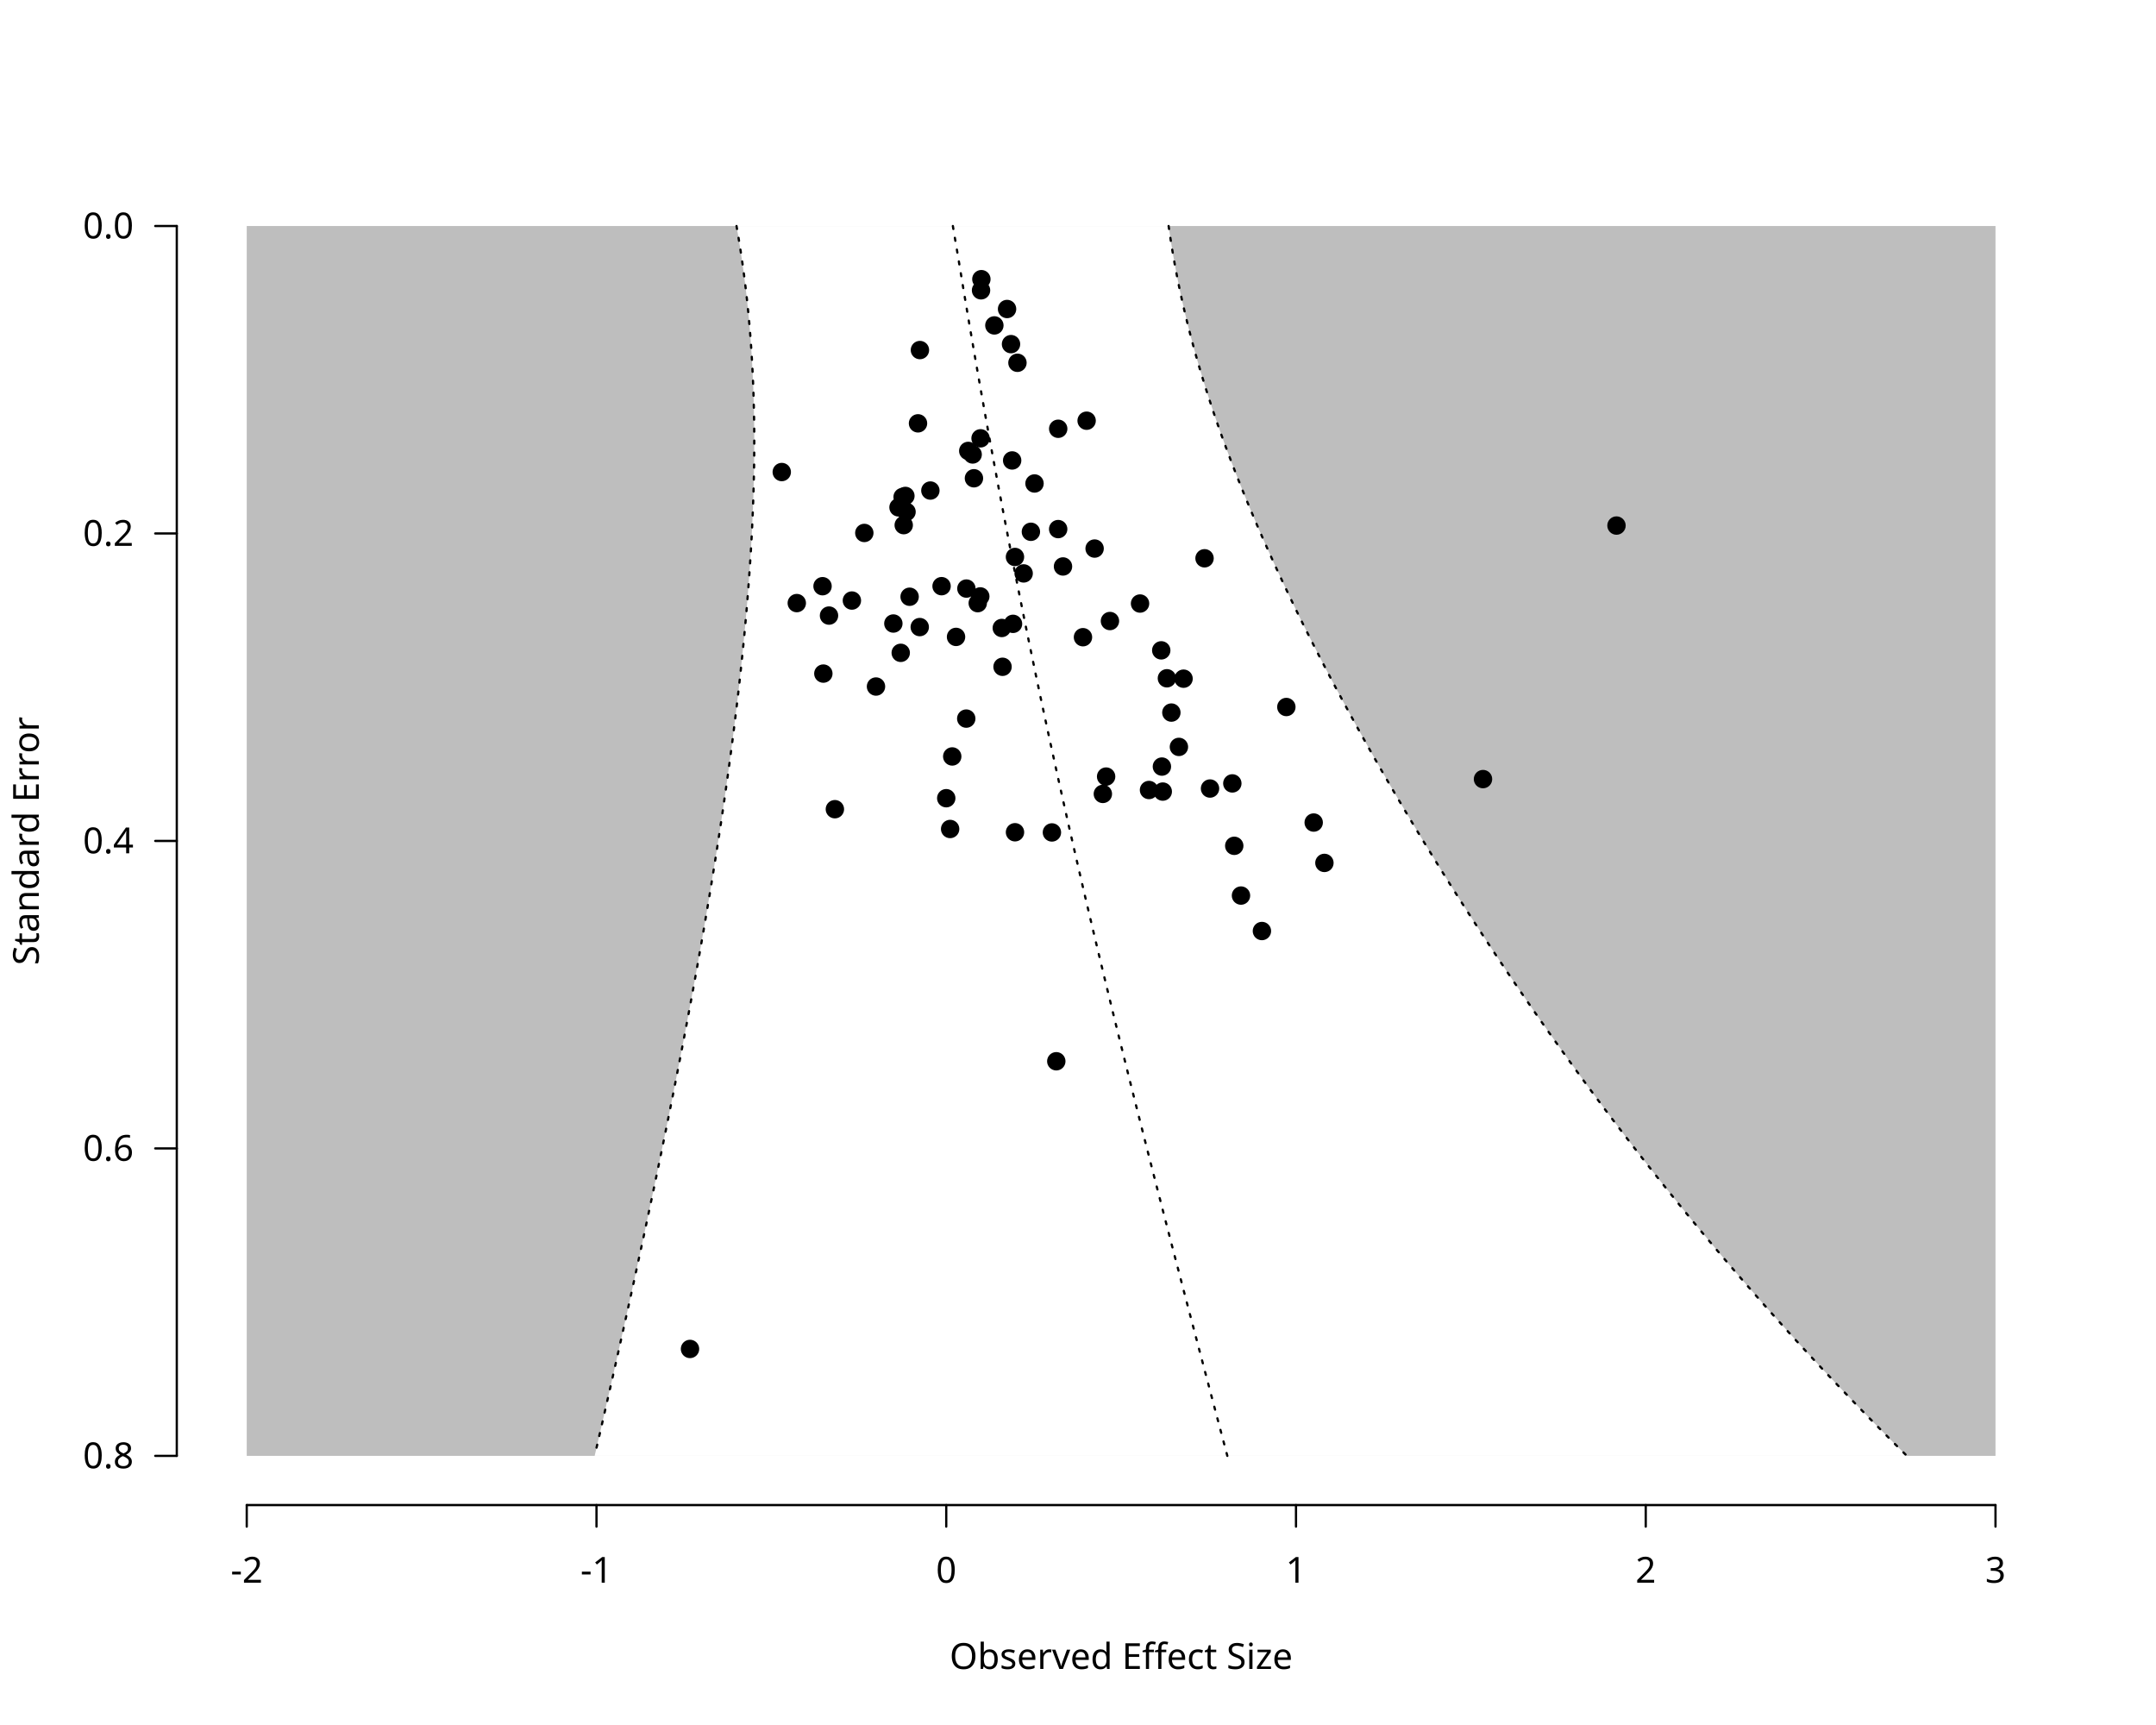
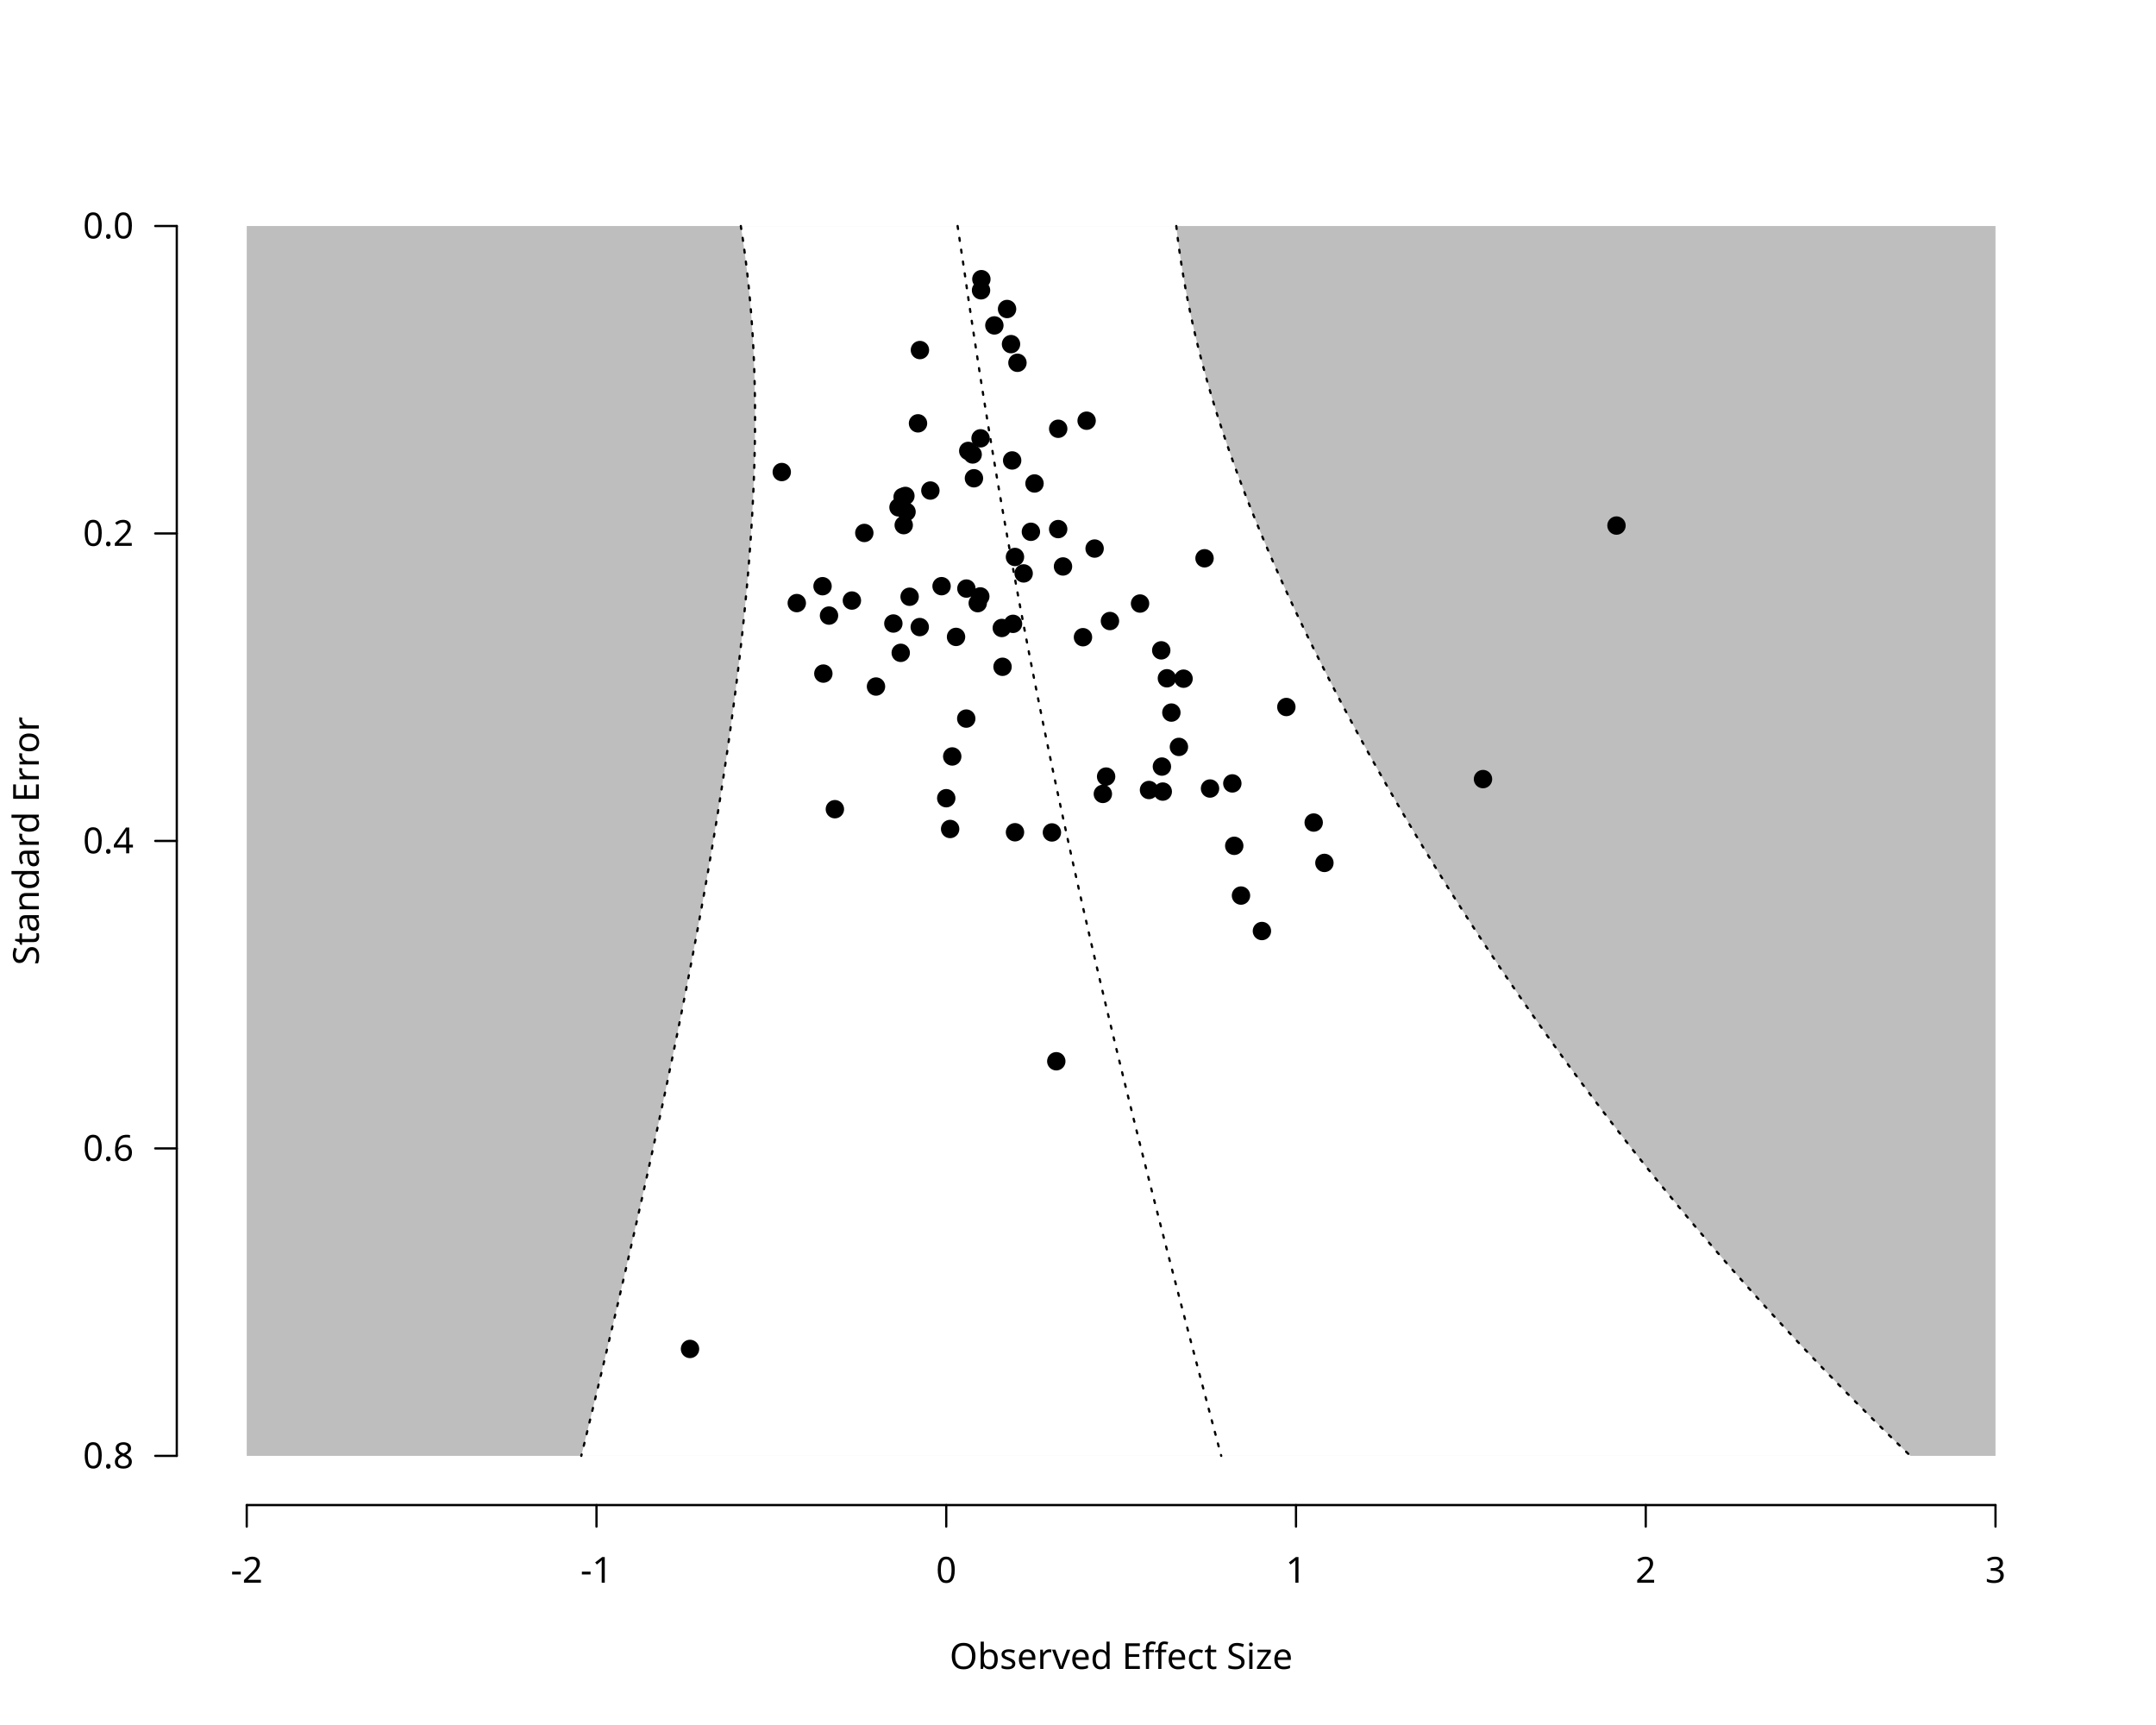
<svg xmlns="http://www.w3.org/2000/svg" class="svglite" data-engine-version="2.0" width="720.00pt" height="576.00pt" viewBox="0 0 720.00 576.00">
  <defs>
    <style type="text/css">
    .svglite line, .svglite polyline, .svglite polygon, .svglite path, .svglite rect, .svglite circle {
      fill: none;
      stroke: #000000;
      stroke-linecap: round;
      stroke-linejoin: round;
      stroke-miterlimit: 10.00;
    }
  </style>
  </defs>
  <rect width="100%" height="100%" style="stroke: none; fill: #FFFFFF;" />
  <defs>
    <clipPath id="cpMC4wMHw3MjAuMDB8MC4wMHw1NzYuMDA=">
      <rect x="0.00" y="0.00" width="720.00" height="576.00" />
    </clipPath>
  </defs>
  <g clip-path="url(#cpMC4wMHw3MjAuMDB8MC4wMHw1NzYuMDA=)">
    <text x="374.40" y="557.28" text-anchor="middle" style="font-size: 12.00px; font-family: sans;" textLength="112.74px" lengthAdjust="spacingAndGlyphs">Observed Effect Size</text>
    <text transform="translate(12.96,280.80) rotate(-90)" text-anchor="middle" style="font-size: 12.00px; font-family: sans;" textLength="78.71px" lengthAdjust="spacingAndGlyphs">Standard Error</text>
    <line x1="82.40" y1="502.56" x2="666.40" y2="502.56" style="stroke-width: 0.75;" />
    <line x1="82.40" y1="502.56" x2="82.40" y2="509.76" style="stroke-width: 0.75;" />
    <line x1="199.20" y1="502.56" x2="199.20" y2="509.76" style="stroke-width: 0.75;" />
    <line x1="316.00" y1="502.56" x2="316.00" y2="509.76" style="stroke-width: 0.75;" />
    <line x1="432.80" y1="502.56" x2="432.80" y2="509.76" style="stroke-width: 0.75;" />
    <line x1="549.60" y1="502.56" x2="549.60" y2="509.76" style="stroke-width: 0.75;" />
    <line x1="666.40" y1="502.56" x2="666.40" y2="509.76" style="stroke-width: 0.75;" />
    <text x="82.40" y="528.48" text-anchor="middle" style="font-size: 12.00px; font-family: sans;" textLength="10.67px" lengthAdjust="spacingAndGlyphs">-2</text>
    <text x="199.20" y="528.48" text-anchor="middle" style="font-size: 12.00px; font-family: sans;" textLength="10.67px" lengthAdjust="spacingAndGlyphs">-1</text>
    <text x="316.00" y="528.48" text-anchor="middle" style="font-size: 12.00px; font-family: sans;" textLength="6.67px" lengthAdjust="spacingAndGlyphs">0</text>
    <text x="432.80" y="528.48" text-anchor="middle" style="font-size: 12.00px; font-family: sans;" textLength="6.67px" lengthAdjust="spacingAndGlyphs">1</text>
    <text x="549.60" y="528.48" text-anchor="middle" style="font-size: 12.00px; font-family: sans;" textLength="6.67px" lengthAdjust="spacingAndGlyphs">2</text>
    <text x="666.40" y="528.48" text-anchor="middle" style="font-size: 12.00px; font-family: sans;" textLength="6.67px" lengthAdjust="spacingAndGlyphs">3</text>
    <line x1="59.04" y1="75.47" x2="59.04" y2="486.13" style="stroke-width: 0.75;" />
    <line x1="59.04" y1="75.47" x2="51.84" y2="75.47" style="stroke-width: 0.75;" />
    <line x1="59.04" y1="178.13" x2="51.84" y2="178.13" style="stroke-width: 0.75;" />
    <line x1="59.04" y1="280.80" x2="51.84" y2="280.80" style="stroke-width: 0.75;" />
    <line x1="59.04" y1="383.47" x2="51.84" y2="383.47" style="stroke-width: 0.75;" />
    <line x1="59.04" y1="486.13" x2="51.84" y2="486.13" style="stroke-width: 0.75;" />
    <text x="44.64" y="490.26" text-anchor="end" style="font-size: 12.00px; font-family: sans;" textLength="16.68px" lengthAdjust="spacingAndGlyphs">0.8</text>
    <text x="44.64" y="387.60" text-anchor="end" style="font-size: 12.00px; font-family: sans;" textLength="16.68px" lengthAdjust="spacingAndGlyphs">0.6</text>
    <text x="44.64" y="284.93" text-anchor="end" style="font-size: 12.00px; font-family: sans;" textLength="16.68px" lengthAdjust="spacingAndGlyphs">0.4</text>
    <text x="44.64" y="182.26" text-anchor="end" style="font-size: 12.00px; font-family: sans;" textLength="16.68px" lengthAdjust="spacingAndGlyphs">0.2</text>
    <text x="44.64" y="79.60" text-anchor="end" style="font-size: 12.00px; font-family: sans;" textLength="16.68px" lengthAdjust="spacingAndGlyphs">0.0</text>
  </g>
  <defs>
    <clipPath id="cpNTkuMDR8Njg5Ljc2fDU5LjA0fDUwMi41Ng==">
      <rect x="59.04" y="59.04" width="630.72" height="443.52" />
    </clipPath>
  </defs>
  <g clip-path="url(#cpNTkuMDR8Njg5Ljc2fDU5LjA0fDUwMi41Ng==)">
    <polygon points="82.40,75.47 666.40,75.47 666.40,486.13 82.40,486.13 " style="stroke-width: 0.75; stroke: none; fill: #BEBEBE;" />
-     <polygon points="198.59,486.13 199.54,481.99 200.50,477.84 201.45,473.69 202.39,469.54 203.34,465.39 204.28,461.24 205.21,457.10 206.15,452.95 207.07,448.80 208.00,444.65 208.92,440.50 209.84,436.36 210.75,432.21 211.66,428.06 212.56,423.91 213.46,419.76 214.36,415.61 215.25,411.47 216.13,407.32 217.01,403.17 217.89,399.02 218.76,394.87 219.62,390.73 220.48,386.58 221.33,382.43 222.18,378.28 223.02,374.13 223.85,369.99 224.68,365.84 225.50,361.69 226.31,357.54 227.12,353.39 227.92,349.24 228.71,345.10 229.49,340.95 230.27,336.80 231.04,332.65 231.80,328.50 232.55,324.36 233.29,320.21 234.02,316.06 234.75,311.91 235.46,307.76 236.16,303.61 236.86,299.47 237.54,295.32 238.21,291.17 238.88,287.02 239.53,282.87 240.17,278.73 240.80,274.58 241.41,270.43 242.01,266.28 242.60,262.13 243.18,257.99 243.74,253.84 244.29,249.69 244.83,245.54 245.35,241.39 245.85,237.24 246.34,233.10 246.82,228.95 247.27,224.80 247.71,220.65 248.13,216.50 248.54,212.36 248.92,208.21 249.29,204.06 249.63,199.91 249.95,195.76 250.25,191.61 250.53,187.47 250.79,183.32 251.02,179.17 251.22,175.02 251.40,170.87 251.56,166.73 251.68,162.58 251.78,158.43 251.85,154.28 251.88,150.13 251.89,145.99 251.86,141.84 251.79,137.69 251.69,133.54 251.56,129.39 251.38,125.24 251.17,121.10 250.92,116.95 250.63,112.80 250.29,108.65 249.91,104.50 249.49,100.36 249.02,96.21 248.50,92.06 247.94,87.91 247.33,83.76 246.67,79.61 245.96,75.47 390.26,75.47 390.87,79.61 391.53,83.76 392.25,87.91 393.03,92.06 393.86,96.21 394.76,100.36 395.71,104.50 396.72,108.65 397.78,112.80 398.90,116.95 400.07,121.10 401.30,125.24 402.57,129.39 403.90,133.54 405.27,137.69 406.69,141.84 408.16,145.99 409.68,150.13 411.24,154.28 412.84,158.43 414.49,162.58 416.17,166.73 417.90,170.87 419.66,175.02 421.47,179.17 423.31,183.32 425.18,187.47 427.09,191.61 429.04,195.76 431.01,199.91 433.02,204.06 435.06,208.21 437.14,212.36 439.24,216.50 441.37,220.65 443.53,224.80 445.71,228.95 447.93,233.10 450.17,237.24 452.44,241.39 454.74,245.54 457.06,249.69 459.41,253.84 461.78,257.99 464.18,262.13 466.61,266.28 469.06,270.43 471.53,274.58 474.03,278.73 476.56,282.87 479.11,287.02 481.68,291.17 484.28,295.32 486.91,299.47 489.56,303.61 492.24,307.76 494.94,311.91 497.67,316.06 500.42,320.21 503.20,324.36 506.01,328.50 508.85,332.65 511.71,336.80 514.60,340.95 517.52,345.10 520.47,349.24 523.44,353.39 526.45,357.54 529.48,361.69 532.55,365.84 535.64,369.99 538.77,374.13 541.92,378.28 545.11,382.43 548.33,386.58 551.59,390.73 554.88,394.87 558.20,399.02 561.55,403.17 564.94,407.32 568.37,411.47 571.83,415.61 575.33,419.76 578.87,423.91 582.44,428.06 586.06,432.21 589.71,436.36 593.40,440.50 597.13,444.65 600.90,448.80 604.72,452.95 608.57,457.10 612.47,461.24 616.42,465.39 620.40,469.54 624.43,473.69 628.51,477.84 632.63,481.99 636.80,486.13 " style="stroke-width: 0.75; stroke: none; fill: #FFFFFF;" />
-     <polyline points="318.21,75.47 318.91,79.61 319.62,83.76 320.31,87.91 321.00,92.06 321.68,96.21 322.38,100.36 323.08,104.50 323.78,108.65 324.50,112.80 325.21,116.95 325.93,121.10 326.66,125.24 327.39,129.39 328.13,133.54 328.87,137.69 329.62,141.84 330.37,145.99 331.13,150.13 331.90,154.28 332.67,158.43 333.44,162.58 334.23,166.73 335.01,170.87 335.81,175.02 336.61,179.17 337.41,183.32 338.22,187.47 339.04,191.61 339.87,195.76 340.70,199.91 341.53,204.06 342.37,208.21 343.22,212.36 344.08,216.50 344.94,220.65 345.80,224.80 346.68,228.95 347.55,233.10 348.44,237.24 349.33,241.39 350.23,245.54 351.13,249.69 352.04,253.84 352.95,257.99 353.87,262.13 354.80,266.28 355.73,270.43 356.66,274.58 357.61,278.73 358.56,282.87 359.51,287.02 360.47,291.17 361.43,295.32 362.40,299.47 363.38,303.61 364.36,307.76 365.34,311.91 366.33,316.06 367.33,320.21 368.33,324.36 369.33,328.50 370.34,332.65 371.35,336.80 372.37,340.95 373.39,345.10 374.42,349.24 375.45,353.39 376.48,357.54 377.52,361.69 378.56,365.84 379.61,369.99 380.65,374.13 381.71,378.28 382.76,382.43 383.82,386.58 384.88,390.73 385.94,394.87 387.01,399.02 388.08,403.17 389.15,407.32 390.23,411.47 391.30,415.61 392.38,419.76 393.47,423.91 394.55,428.06 395.63,432.21 396.72,436.36 397.81,440.50 398.90,444.65 399.99,448.80 401.09,452.95 402.18,457.10 403.28,461.24 404.37,465.39 405.47,469.54 406.57,473.69 407.67,477.84 408.77,481.99 409.87,486.13 " style="stroke-width: 0.75; stroke-dasharray: 1.00,3.00;" />
-     <polyline points="245.96,75.47 246.67,79.61 247.33,83.76 247.94,87.91 248.50,92.06 249.02,96.21 249.49,100.36 249.91,104.50 250.29,108.65 250.63,112.80 250.92,116.95 251.17,121.10 251.38,125.24 251.56,129.39 251.69,133.54 251.79,137.69 251.86,141.84 251.89,145.99 251.88,150.13 251.85,154.28 251.78,158.43 251.68,162.58 251.56,166.73 251.40,170.87 251.22,175.02 251.02,179.17 250.79,183.32 250.53,187.47 250.25,191.61 249.95,195.76 249.63,199.91 249.29,204.06 248.92,208.21 248.54,212.36 248.13,216.50 247.71,220.65 247.27,224.80 246.82,228.95 246.34,233.10 245.85,237.24 245.35,241.39 244.83,245.54 244.29,249.69 243.74,253.84 243.18,257.99 242.60,262.13 242.01,266.28 241.41,270.43 240.80,274.58 240.17,278.73 239.53,282.87 238.88,287.02 238.21,291.17 237.54,295.32 236.86,299.47 236.16,303.61 235.46,307.76 234.75,311.91 234.02,316.06 233.29,320.21 232.55,324.36 231.80,328.50 231.04,332.65 230.27,336.80 229.49,340.95 228.71,345.10 227.92,349.24 227.12,353.39 226.31,357.54 225.50,361.69 224.68,365.84 223.85,369.99 223.02,374.13 222.18,378.28 221.33,382.43 220.48,386.58 219.62,390.73 218.76,394.87 217.89,399.02 217.01,403.17 216.13,407.32 215.25,411.47 214.36,415.61 213.46,419.76 212.56,423.91 211.66,428.06 210.75,432.21 209.84,436.36 208.92,440.50 208.00,444.65 207.07,448.80 206.15,452.95 205.21,457.10 204.28,461.24 203.34,465.39 202.39,469.54 201.45,473.69 200.50,477.84 199.54,481.99 198.59,486.13 " style="stroke-width: 0.75; stroke-dasharray: 1.00,3.00;" />
-     <polyline points="390.26,75.47 390.87,79.61 391.53,83.76 392.25,87.91 393.03,92.06 393.86,96.21 394.76,100.36 395.71,104.50 396.72,108.65 397.78,112.80 398.90,116.95 400.07,121.10 401.30,125.24 402.57,129.39 403.90,133.54 405.27,137.69 406.69,141.84 408.16,145.99 409.68,150.13 411.24,154.28 412.84,158.43 414.49,162.58 416.17,166.73 417.90,170.87 419.66,175.02 421.47,179.17 423.31,183.32 425.18,187.47 427.09,191.61 429.04,195.76 431.01,199.91 433.02,204.06 435.06,208.21 437.14,212.36 439.24,216.50 441.37,220.65 443.53,224.80 445.71,228.95 447.93,233.10 450.17,237.24 452.44,241.39 454.74,245.54 457.06,249.69 459.41,253.84 461.78,257.99 464.18,262.13 466.61,266.28 469.06,270.43 471.53,274.58 474.03,278.73 476.56,282.87 479.11,287.02 481.68,291.17 484.28,295.32 486.91,299.47 489.56,303.61 492.24,307.76 494.94,311.91 497.67,316.06 500.42,320.21 503.20,324.36 506.01,328.50 508.85,332.65 511.71,336.80 514.60,340.95 517.52,345.10 520.47,349.24 523.44,353.39 526.45,357.54 529.48,361.69 532.55,365.84 535.64,369.99 538.77,374.13 541.92,378.28 545.11,382.43 548.33,386.58 551.59,390.73 554.88,394.87 558.20,399.02 561.55,403.17 564.94,407.32 568.37,411.47 571.83,415.61 575.33,419.76 578.87,423.91 582.44,428.06 586.06,432.21 589.71,436.36 593.40,440.50 597.13,444.65 600.90,448.80 604.72,452.95 608.57,457.10 612.47,461.24 616.42,465.39 620.40,469.54 624.43,473.69 628.51,477.84 632.63,481.99 636.80,486.13 " style="stroke-width: 0.75; stroke-dasharray: 1.00,3.00;" />
+     <polygon points="194.12,486.13 195.14,481.99 196.15,477.84 197.16,473.69 198.17,469.54 199.17,465.39 200.17,461.24 201.16,457.10 202.15,452.95 203.14,448.80 204.12,444.65 205.10,440.50 206.08,436.36 207.05,432.21 208.01,428.06 208.97,423.91 209.93,419.76 210.88,415.61 211.83,411.47 212.77,407.32 213.71,403.17 214.64,399.02 215.57,394.87 216.49,390.73 217.40,386.58 218.31,382.43 219.21,378.28 220.11,374.13 221.00,369.99 221.88,365.84 222.76,361.69 223.62,357.54 224.49,353.39 225.34,349.24 226.19,345.10 227.03,340.95 227.86,336.80 228.68,332.65 229.49,328.50 230.30,324.36 231.10,320.21 231.88,316.06 232.66,311.91 233.43,307.76 234.19,303.61 234.94,299.47 235.68,295.32 236.41,291.17 237.12,287.02 237.83,282.87 238.52,278.73 239.21,274.58 239.88,270.43 240.54,266.28 241.18,262.13 241.81,257.99 242.43,253.84 243.04,249.69 243.63,245.54 244.20,241.39 244.76,237.24 245.31,233.10 245.84,228.95 246.35,224.80 246.85,220.65 247.33,216.50 247.79,212.36 248.23,208.21 248.65,204.06 249.05,199.91 249.44,195.76 249.80,191.61 250.13,187.47 250.45,183.32 250.74,179.17 251.01,175.02 251.25,170.87 251.46,166.73 251.65,162.58 251.81,158.43 251.94,154.28 252.04,150.13 252.11,145.99 252.15,141.84 252.15,137.69 252.12,133.54 252.05,129.39 251.95,125.24 251.80,121.10 251.62,116.95 251.40,112.80 251.13,108.65 250.83,104.50 250.47,100.36 250.08,96.21 249.64,92.06 249.15,87.91 248.61,83.76 248.03,79.61 247.40,75.47 392.82,75.47 393.31,79.61 393.86,83.76 394.48,87.91 395.15,92.06 395.88,96.21 396.66,100.36 397.51,104.50 398.41,108.65 399.37,112.80 400.38,116.95 401.45,121.10 402.57,125.24 403.74,129.39 404.97,133.54 406.24,137.69 407.57,141.84 408.94,145.99 410.36,150.13 411.83,154.28 413.34,158.43 414.90,162.58 416.49,166.73 418.13,170.87 419.81,175.02 421.53,179.17 423.29,183.32 425.09,187.47 426.92,191.61 428.79,195.76 430.70,199.91 432.63,204.06 434.61,208.21 436.61,212.36 438.65,216.50 440.72,220.65 442.81,224.80 444.94,228.95 447.10,233.10 449.29,237.24 451.51,241.39 453.76,245.54 456.03,249.69 458.34,253.84 460.67,257.99 463.03,262.13 465.42,266.28 467.83,270.43 470.28,274.58 472.75,278.73 475.25,282.87 477.78,287.02 480.33,291.17 482.91,295.32 485.53,299.47 488.16,303.61 490.83,307.76 493.53,311.91 496.26,316.06 499.01,320.21 501.79,324.36 504.61,328.50 507.45,332.65 510.33,336.80 513.23,340.95 516.17,345.10 519.14,349.24 522.14,353.39 525.17,357.54 528.24,361.69 531.33,365.84 534.47,369.99 537.63,374.13 540.83,378.28 544.07,382.43 547.34,386.58 550.65,390.73 554.00,394.87 557.38,399.02 560.80,403.17 564.26,407.32 567.75,411.47 571.29,415.61 574.86,419.76 578.48,423.91 582.14,428.06 585.84,432.21 589.58,436.36 593.36,440.50 597.19,444.65 601.06,448.80 604.98,452.95 608.94,457.10 612.95,461.24 617.00,465.39 621.10,469.54 625.25,473.69 629.45,477.84 633.69,481.99 637.98,486.13 " style="stroke-width: 0.75; stroke: none; fill: #FFFFFF;" />
+     <polyline points="319.79,75.47 320.41,79.61 321.03,83.76 321.66,87.91 322.28,92.06 322.88,96.21 323.49,100.36 324.11,104.50 324.74,108.65 325.37,112.80 326.01,116.95 326.65,121.10 327.30,125.24 327.96,129.39 328.62,133.54 329.30,137.69 329.97,141.84 330.66,145.99 331.35,150.13 332.05,154.28 332.75,158.43 333.46,162.58 334.18,166.73 334.91,170.87 335.64,175.02 336.38,179.17 337.13,183.32 337.88,187.47 338.64,191.61 339.41,195.76 340.18,199.91 340.96,204.06 341.75,208.21 342.55,212.36 343.35,216.50 344.16,220.65 344.98,224.80 345.81,228.95 346.64,233.10 347.48,237.24 348.32,241.39 349.17,245.54 350.03,249.69 350.90,253.84 351.77,257.99 352.65,262.13 353.54,266.28 354.43,270.43 355.33,274.58 356.24,278.73 357.15,282.87 358.07,287.02 359.00,291.17 359.93,295.32 360.87,299.47 361.81,303.61 362.77,307.76 363.72,311.91 364.68,316.06 365.65,320.21 366.63,324.36 367.61,328.50 368.59,332.65 369.58,336.80 370.58,340.95 371.58,345.10 372.58,349.24 373.59,353.39 374.61,357.54 375.63,361.69 376.65,365.84 377.68,369.99 378.71,374.13 379.75,378.28 380.79,382.43 381.84,386.58 382.89,390.73 383.94,394.87 385.00,399.02 386.06,403.17 387.12,407.32 388.19,411.47 389.26,415.61 390.33,419.76 391.41,423.91 392.49,428.06 393.57,432.21 394.65,436.36 395.74,440.50 396.83,444.65 397.92,448.80 399.02,452.95 400.11,457.10 401.21,461.24 402.31,465.39 403.41,469.54 404.51,473.69 405.62,477.84 406.72,481.99 407.83,486.13 " style="stroke-width: 0.75; stroke-dasharray: 1.00,3.00;" />
+     <polyline points="247.40,75.47 248.03,79.61 248.61,83.76 249.15,87.91 249.64,92.06 250.08,96.21 250.47,100.36 250.83,104.50 251.13,108.65 251.40,112.80 251.62,116.95 251.80,121.10 251.95,125.24 252.05,129.39 252.12,133.54 252.15,137.69 252.15,141.84 252.11,145.99 252.04,150.13 251.94,154.28 251.81,158.43 251.65,162.58 251.46,166.73 251.25,170.87 251.01,175.02 250.74,179.17 250.45,183.32 250.13,187.47 249.80,191.61 249.44,195.76 249.05,199.91 248.65,204.06 248.23,208.21 247.79,212.36 247.33,216.50 246.85,220.65 246.35,224.80 245.84,228.95 245.31,233.10 244.76,237.24 244.20,241.39 243.63,245.54 243.04,249.69 242.43,253.84 241.81,257.99 241.18,262.13 240.54,266.28 239.88,270.43 239.21,274.58 238.52,278.73 237.83,282.87 237.12,287.02 236.41,291.17 235.68,295.32 234.94,299.47 234.19,303.61 233.43,307.76 232.66,311.91 231.88,316.06 231.10,320.21 230.30,324.36 229.49,328.50 228.68,332.65 227.86,336.80 227.03,340.95 226.19,345.10 225.34,349.24 224.49,353.39 223.62,357.54 222.76,361.69 221.88,365.84 221.00,369.99 220.11,374.13 219.21,378.28 218.31,382.43 217.40,386.58 216.49,390.73 215.57,394.87 214.64,399.02 213.71,403.17 212.77,407.32 211.83,411.47 210.88,415.61 209.93,419.76 208.97,423.91 208.01,428.06 207.05,432.21 206.08,436.36 205.10,440.50 204.12,444.65 203.14,448.80 202.15,452.95 201.16,457.10 200.17,461.24 199.17,465.39 198.17,469.54 197.16,473.69 196.15,477.84 195.14,481.99 194.12,486.13 " style="stroke-width: 0.75; stroke-dasharray: 1.00,3.00;" />
+     <polyline points="392.82,75.47 393.31,79.61 393.86,83.76 394.48,87.91 395.15,92.06 395.88,96.21 396.66,100.36 397.51,104.50 398.41,108.65 399.37,112.80 400.38,116.95 401.45,121.10 402.57,125.24 403.74,129.39 404.97,133.54 406.24,137.69 407.57,141.84 408.94,145.99 410.36,150.13 411.83,154.28 413.34,158.43 414.90,162.58 416.49,166.73 418.13,170.87 419.81,175.02 421.53,179.17 423.29,183.32 425.09,187.47 426.92,191.61 428.79,195.76 430.70,199.91 432.63,204.06 434.61,208.21 436.61,212.36 438.65,216.50 440.72,220.65 442.81,224.80 444.94,228.95 447.10,233.10 449.29,237.24 451.51,241.39 453.76,245.54 456.03,249.69 458.34,253.84 460.67,257.99 463.03,262.13 465.42,266.28 467.83,270.43 470.28,274.58 472.75,278.73 475.25,282.87 477.78,287.02 480.33,291.17 482.91,295.32 485.53,299.47 488.16,303.61 490.83,307.76 493.53,311.91 496.26,316.06 499.01,320.21 501.79,324.36 504.61,328.50 507.45,332.65 510.33,336.80 513.23,340.95 516.17,345.10 519.14,349.24 522.14,353.39 525.17,357.54 528.24,361.69 531.33,365.84 534.47,369.99 537.63,374.13 540.83,378.28 544.07,382.43 547.34,386.58 550.65,390.73 554.00,394.87 557.38,399.02 560.80,403.17 564.26,407.32 567.75,411.47 571.29,415.61 574.86,419.76 578.48,423.91 582.14,428.06 585.84,432.21 589.58,436.36 593.36,440.50 597.19,444.65 601.06,448.80 604.98,452.95 608.94,457.10 612.95,461.24 617.00,465.39 621.10,469.54 625.25,473.69 629.45,477.84 633.69,481.99 637.98,486.13 " style="stroke-width: 0.75; stroke-dasharray: 1.00,3.00;" />
    <circle cx="354.99" cy="189.15" r="2.70" style="stroke-width: 0.75; fill: #000000;" />
    <circle cx="362.88" cy="140.48" r="2.70" style="stroke-width: 0.75; fill: #000000;" />
    <circle cx="339.78" cy="121.14" r="2.70" style="stroke-width: 0.75; fill: #000000;" />
    <circle cx="539.83" cy="175.49" r="2.70" style="stroke-width: 0.75; fill: #000000;" />
    <circle cx="338.01" cy="153.75" r="2.70" style="stroke-width: 0.75; fill: #000000;" />
    <circle cx="337.63" cy="114.91" r="2.70" style="stroke-width: 0.75; fill: #000000;" />
    <circle cx="307.21" cy="116.89" r="2.70" style="stroke-width: 0.75; fill: #000000;" />
    <circle cx="310.70" cy="163.80" r="2.70" style="stroke-width: 0.75; fill: #000000;" />
    <circle cx="332.07" cy="108.66" r="2.70" style="stroke-width: 0.75; fill: #000000;" />
    <circle cx="327.73" cy="93.22" r="2.70" style="stroke-width: 0.75; fill: #000000;" />
    <circle cx="336.31" cy="103.18" r="2.70" style="stroke-width: 0.75; fill: #000000;" />
    <circle cx="327.62" cy="96.94" r="2.70" style="stroke-width: 0.75; fill: #000000;" />
    <circle cx="380.72" cy="201.53" r="2.70" style="stroke-width: 0.75; fill: #000000;" />
    <circle cx="341.85" cy="191.47" r="2.70" style="stroke-width: 0.75; fill: #000000;" />
    <circle cx="395.25" cy="226.62" r="2.70" style="stroke-width: 0.75; fill: #000000;" />
    <circle cx="338.96" cy="277.90" r="2.70" style="stroke-width: 0.75; fill: #000000;" />
    <circle cx="334.80" cy="222.65" r="2.70" style="stroke-width: 0.75; fill: #000000;" />
    <circle cx="361.66" cy="212.77" r="2.70" style="stroke-width: 0.75; fill: #000000;" />
    <circle cx="301.43" cy="165.95" r="2.70" style="stroke-width: 0.75; fill: #000000;" />
    <circle cx="368.30" cy="265.10" r="2.70" style="stroke-width: 0.75; fill: #000000;" />
    <circle cx="324.82" cy="151.75" r="2.70" style="stroke-width: 0.75; fill: #000000;" />
    <circle cx="495.25" cy="260.15" r="2.70" style="stroke-width: 0.75; fill: #000000;" />
    <circle cx="278.81" cy="270.20" r="2.70" style="stroke-width: 0.75; fill: #000000;" />
    <circle cx="338.95" cy="185.98" r="2.70" style="stroke-width: 0.75; fill: #000000;" />
    <circle cx="274.69" cy="195.74" r="2.70" style="stroke-width: 0.75; fill: #000000;" />
    <circle cx="352.75" cy="354.37" r="2.70" style="stroke-width: 0.75; fill: #000000;" />
    <circle cx="369.39" cy="259.31" r="2.70" style="stroke-width: 0.75; fill: #000000;" />
    <circle cx="429.58" cy="236.08" r="2.70" style="stroke-width: 0.75; fill: #000000;" />
    <circle cx="302.74" cy="170.92" r="2.70" style="stroke-width: 0.75; fill: #000000;" />
    <circle cx="389.69" cy="226.49" r="2.70" style="stroke-width: 0.75; fill: #000000;" />
    <circle cx="402.26" cy="186.42" r="2.70" style="stroke-width: 0.75; fill: #000000;" />
    <circle cx="370.67" cy="207.37" r="2.70" style="stroke-width: 0.75; fill: #000000;" />
    <circle cx="292.54" cy="229.24" r="2.70" style="stroke-width: 0.75; fill: #000000;" />
    <circle cx="325.25" cy="159.70" r="2.70" style="stroke-width: 0.75; fill: #000000;" />
    <circle cx="344.27" cy="177.57" r="2.70" style="stroke-width: 0.75; fill: #000000;" />
    <circle cx="411.54" cy="261.59" r="2.70" style="stroke-width: 0.75; fill: #000000;" />
    <circle cx="327.37" cy="199.15" r="2.70" style="stroke-width: 0.75; fill: #000000;" />
    <circle cx="276.85" cy="205.55" r="2.70" style="stroke-width: 0.75; fill: #000000;" />
    <circle cx="306.57" cy="141.36" r="2.70" style="stroke-width: 0.75; fill: #000000;" />
    <circle cx="353.39" cy="143.17" r="2.70" style="stroke-width: 0.75; fill: #000000;" />
    <circle cx="387.80" cy="217.16" r="2.70" style="stroke-width: 0.75; fill: #000000;" />
    <circle cx="365.55" cy="183.17" r="2.70" style="stroke-width: 0.75; fill: #000000;" />
    <circle cx="288.64" cy="177.96" r="2.70" style="stroke-width: 0.75; fill: #000000;" />
    <circle cx="323.35" cy="150.57" r="2.70" style="stroke-width: 0.75; fill: #000000;" />
    <circle cx="322.73" cy="196.53" r="2.70" style="stroke-width: 0.75; fill: #000000;" />
    <circle cx="388.31" cy="264.32" r="2.70" style="stroke-width: 0.75; fill: #000000;" />
    <circle cx="421.42" cy="310.88" r="2.70" style="stroke-width: 0.75; fill: #000000;" />
    <circle cx="393.70" cy="249.40" r="2.70" style="stroke-width: 0.75; fill: #000000;" />
    <circle cx="345.48" cy="161.44" r="2.70" style="stroke-width: 0.75; fill: #000000;" />
    <circle cx="322.68" cy="239.95" r="2.70" style="stroke-width: 0.75; fill: #000000;" />
    <circle cx="326.52" cy="201.40" r="2.70" style="stroke-width: 0.75; fill: #000000;" />
    <circle cx="314.44" cy="195.73" r="2.70" style="stroke-width: 0.75; fill: #000000;" />
    <circle cx="414.43" cy="299.04" r="2.70" style="stroke-width: 0.75; fill: #000000;" />
    <circle cx="261.07" cy="157.62" r="2.70" style="stroke-width: 0.75; fill: #000000;" />
    <circle cx="404.09" cy="263.30" r="2.70" style="stroke-width: 0.75; fill: #000000;" />
    <circle cx="412.18" cy="282.43" r="2.70" style="stroke-width: 0.75; fill: #000000;" />
    <circle cx="338.30" cy="208.31" r="2.70" style="stroke-width: 0.75; fill: #000000;" />
    <circle cx="383.71" cy="263.79" r="2.70" style="stroke-width: 0.75; fill: #000000;" />
    <circle cx="438.71" cy="274.66" r="2.70" style="stroke-width: 0.75; fill: #000000;" />
    <circle cx="318.00" cy="252.59" r="2.70" style="stroke-width: 0.75; fill: #000000;" />
    <circle cx="302.36" cy="165.60" r="2.70" style="stroke-width: 0.75; fill: #000000;" />
    <circle cx="351.29" cy="277.96" r="2.70" style="stroke-width: 0.75; fill: #000000;" />
    <circle cx="442.29" cy="288.14" r="2.70" style="stroke-width: 0.75; fill: #000000;" />
    <circle cx="230.43" cy="450.43" r="2.70" style="stroke-width: 0.75; fill: #000000;" />
    <circle cx="317.30" cy="276.81" r="2.70" style="stroke-width: 0.75; fill: #000000;" />
    <circle cx="274.96" cy="224.92" r="2.70" style="stroke-width: 0.75; fill: #000000;" />
    <circle cx="388.02" cy="255.97" r="2.70" style="stroke-width: 0.75; fill: #000000;" />
    <circle cx="327.46" cy="146.36" r="2.70" style="stroke-width: 0.75; fill: #000000;" />
    <circle cx="266.09" cy="201.38" r="2.70" style="stroke-width: 0.75; fill: #000000;" />
    <circle cx="303.77" cy="199.26" r="2.70" style="stroke-width: 0.75; fill: #000000;" />
    <circle cx="298.34" cy="208.20" r="2.70" style="stroke-width: 0.75; fill: #000000;" />
    <circle cx="284.49" cy="200.53" r="2.70" style="stroke-width: 0.75; fill: #000000;" />
    <circle cx="353.38" cy="176.67" r="2.70" style="stroke-width: 0.75; fill: #000000;" />
    <circle cx="319.27" cy="212.67" r="2.70" style="stroke-width: 0.75; fill: #000000;" />
    <circle cx="316.00" cy="266.53" r="2.70" style="stroke-width: 0.75; fill: #000000;" />
    <circle cx="300.80" cy="217.99" r="2.70" style="stroke-width: 0.75; fill: #000000;" />
    <circle cx="301.80" cy="175.35" r="2.70" style="stroke-width: 0.75; fill: #000000;" />
    <circle cx="300.06" cy="169.41" r="2.70" style="stroke-width: 0.75; fill: #000000;" />
    <circle cx="391.18" cy="237.94" r="2.70" style="stroke-width: 0.75; fill: #000000;" />
    <circle cx="334.55" cy="209.69" r="2.70" style="stroke-width: 0.75; fill: #000000;" />
    <circle cx="307.15" cy="209.39" r="2.70" style="stroke-width: 0.75; fill: #000000;" />
  </g>
</svg>
